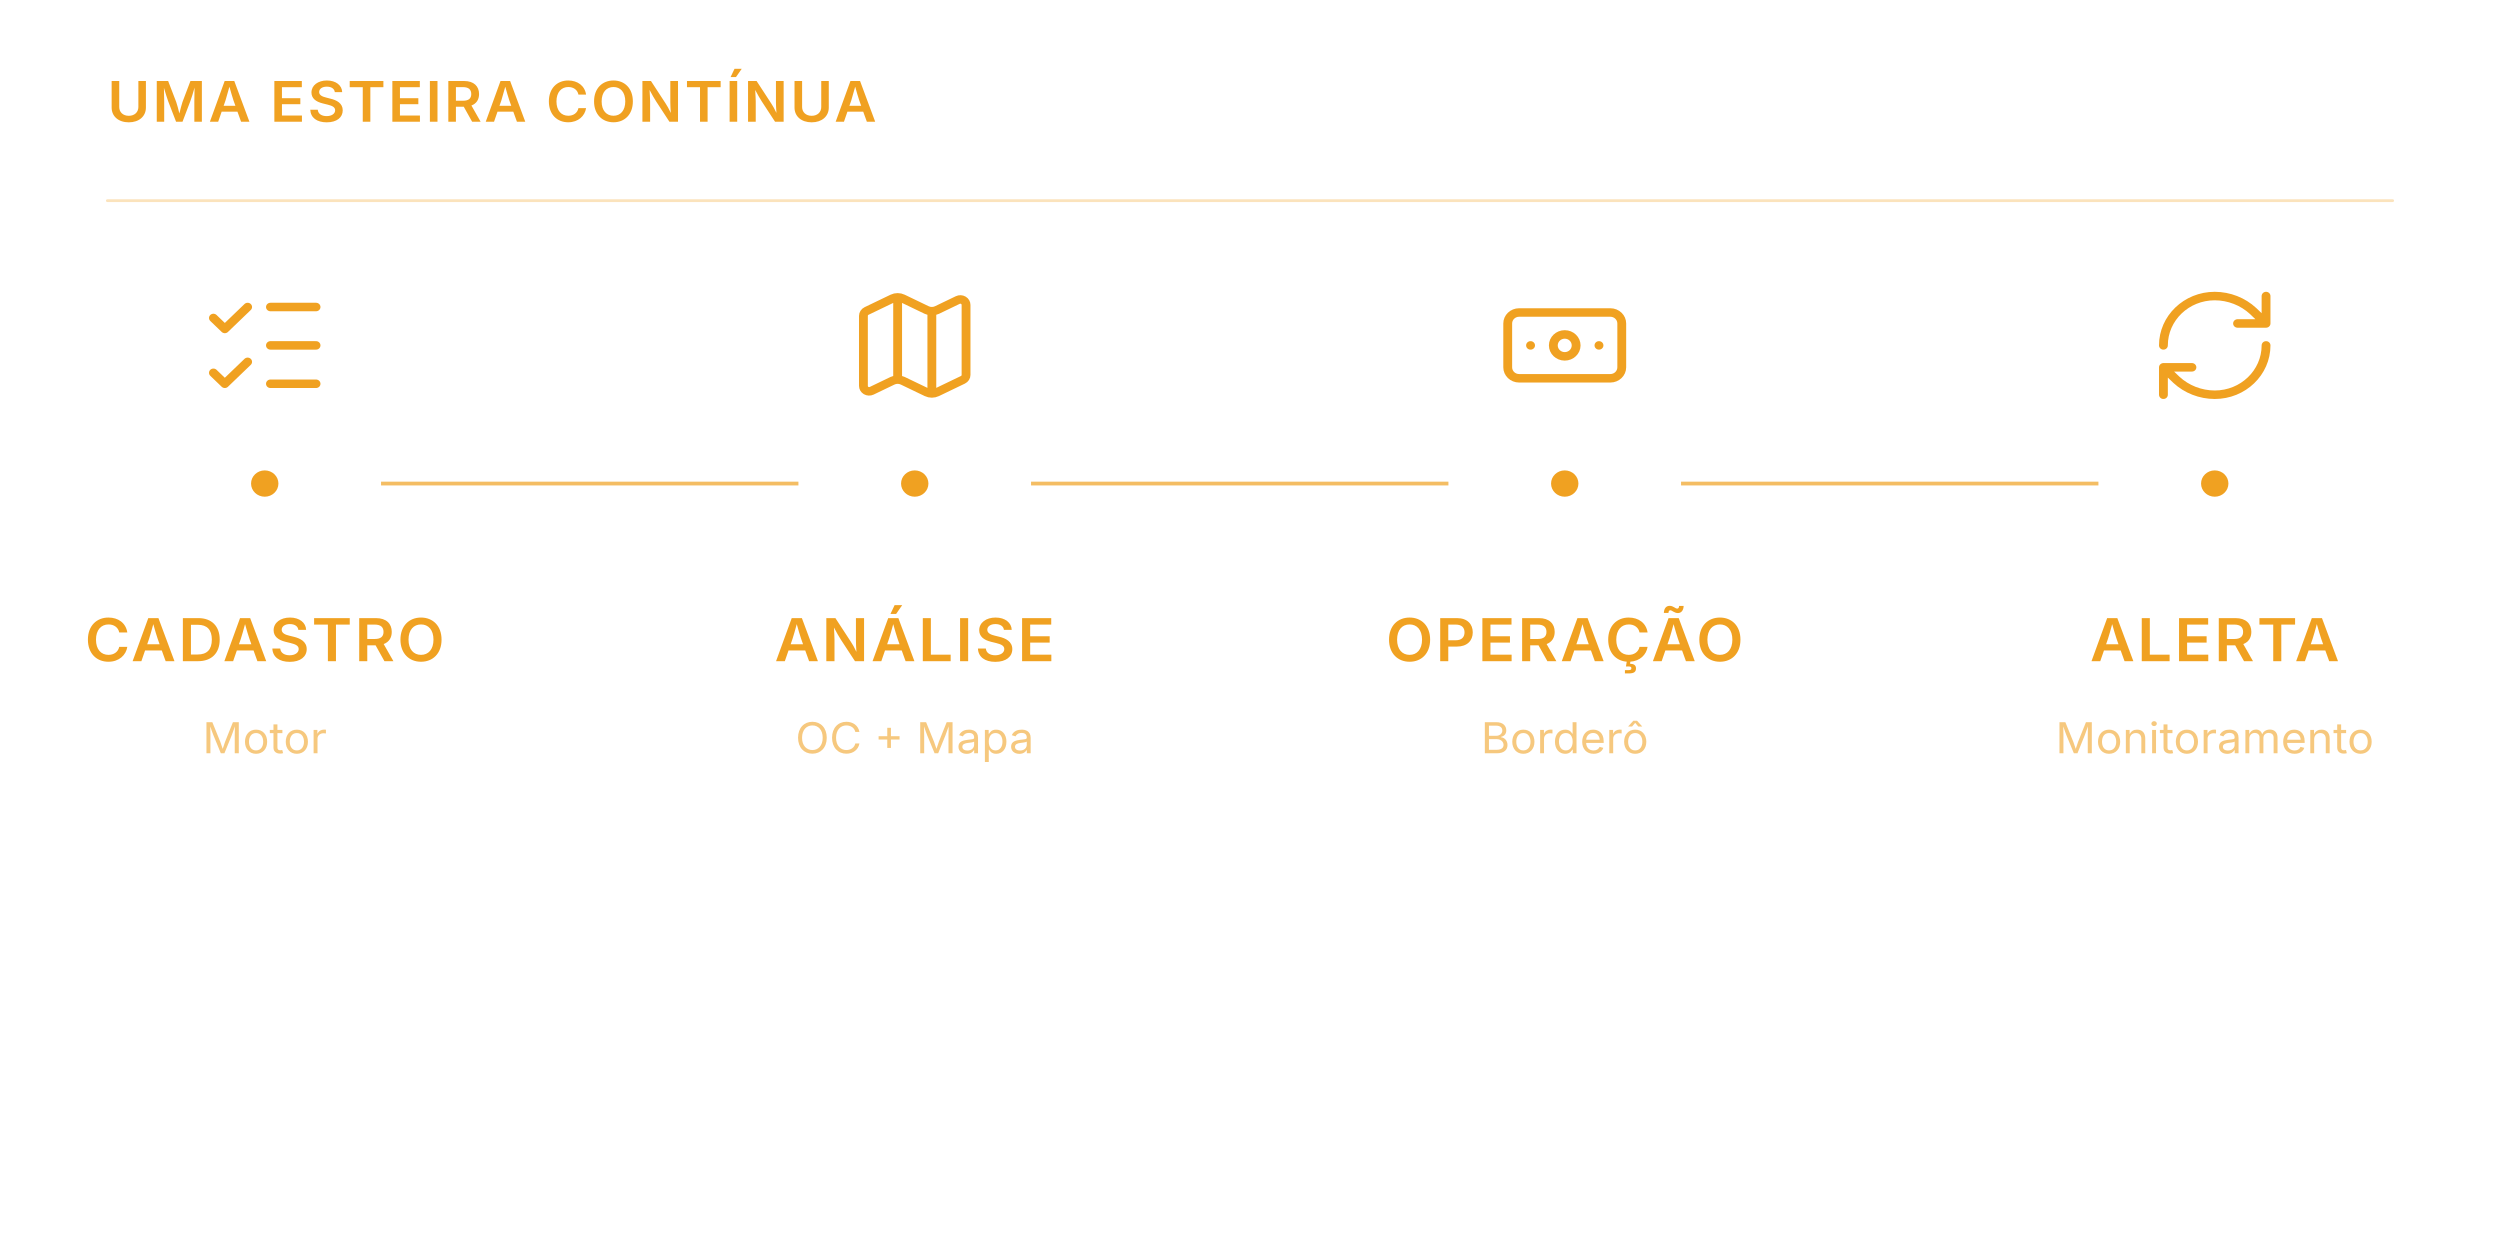
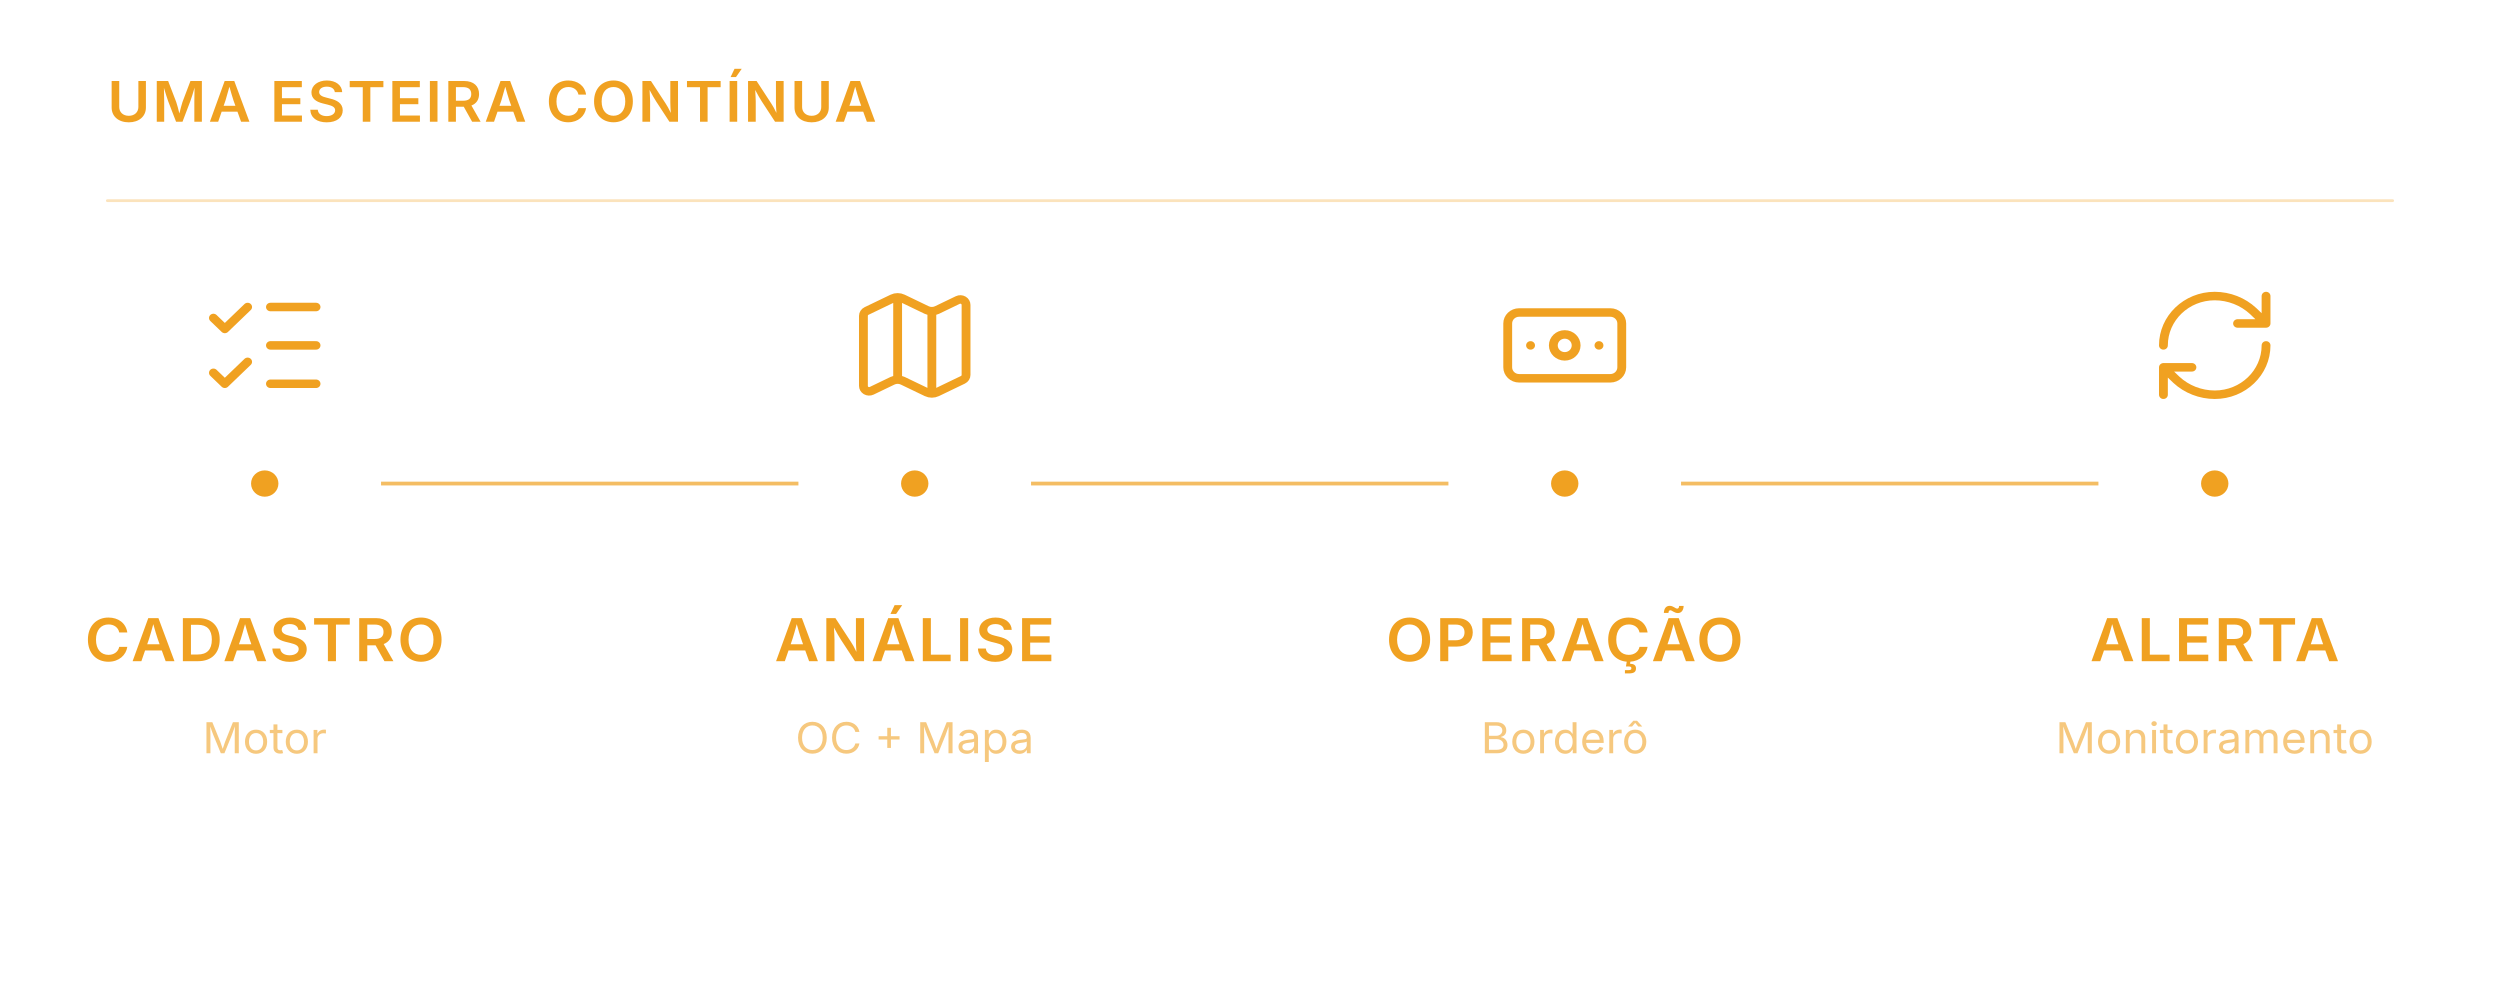
- <svg xmlns="http://www.w3.org/2000/svg" width="760" height="380" viewBox="0 0 760 380" role="img" aria-labelledby="title description">
+ <svg xmlns="http://www.w3.org/2000/svg" width="760" height="300" viewBox="0 0 760 300" role="img" aria-labelledby="title description">
  <style>
  :host{display:block;color:#f0a121}
  svg{display:block;width:100%;height:auto;aspect-ratio:2/1;background:transparent;overflow:hidden}
  .sk-line,.sk-icon,.sk-flow,.sk-hair,.sk-ghost{fill:none;stroke:#f0a121;stroke-linecap:round;stroke-linejoin:round;vector-effect:non-scaling-stroke}
  .sk-line,.sk-icon{stroke-width:1.55}
  .sk-hair{stroke-width:.85;stroke-opacity:.3}
  .sk-ghost{stroke-width:1;stroke-opacity:.28;stroke-dasharray:5 7}
  .sk-flow{stroke-width:1.1;stroke-opacity:.42;stroke-dasharray:7 8;animation:flow 2.2s linear infinite}
  .sk-arrow{fill:none;stroke:#f0a121;stroke-width:1.15;stroke-opacity:.7;marker-end:url(#sk-arrow);vector-effect:non-scaling-stroke}
  .sk-plane,.sk-row-bg,.sk-icon-box{fill:rgba(240,161,33,.024);stroke:#f0a121;stroke-width:1.15;stroke-opacity:.68;vector-effect:non-scaling-stroke}
  .sk-row-bg{fill:rgba(240,161,33,.018);stroke-opacity:.24}
  .sk-icon-box{stroke-opacity:.34}
  .sk-hot{fill:#f0a121;filter:url(#soft-glow)}
  .sk-label{fill:#f0a121;font:500 16px 'DM Mono',ui-monospace,monospace;letter-spacing:.08em}
  .sk-small-label{fill:#f0a121;fill-opacity:.58;font:500 10px 'DM Mono',ui-monospace,monospace;letter-spacing:.13em}
  .sk-section-label{fill:#f0a121;fill-opacity:.76;font:600 16px 'DM Mono',ui-monospace,monospace;letter-spacing:.04em}
  .sk-node-label{fill:#f0a121;fill-opacity:.74;font:500 11px 'DM Mono',ui-monospace,monospace;text-anchor:middle;letter-spacing:.04em}
  .sk-flow-label{fill:#f0a121;fill-opacity:.9;font:500 17px 'DM Mono',ui-monospace,monospace;text-anchor:middle;letter-spacing:.01em}
  .sk-flow-caption{fill:#f0a121;fill-opacity:.62;font:500 13px 'DM Mono',ui-monospace,monospace;text-anchor:middle;letter-spacing:.07em}
  .is-muted{opacity:.45}
  .sk-corner{fill:none;stroke:#f0a121;stroke-width:1;stroke-opacity:.35}
  .sk-node-ring,.sk-timeline-dot{fill:rgba(240,161,33,.018);stroke:#f0a121;stroke-width:1.4;vector-effect:non-scaling-stroke}
  .sk-timeline-dot{fill:#f0a121;stroke-width:0;filter:url(#soft-glow)}
  @keyframes flow{to{stroke-dashoffset:-30}}
  @media(prefers-reduced-motion:reduce){*{animation:none!important}}
- </style>
+ svg{aspect-ratio:760/300}</style>
  <g transform="translate(-15.2 -25) scale(1.04 1)">
    <style>.vision-journey text{font-family:Inter,ui-sans-serif,system-ui,-apple-system,BlinkMacSystemFont,"Segoe UI",sans-serif}.vision-journey .journey-heading{font-size:17px;font-weight:600;letter-spacing:.04em}.vision-journey .journey-title{font-size:18px;font-weight:600;letter-spacing:.04em;text-anchor:middle}.vision-journey .journey-product{font-size:13px;font-weight:400;letter-spacing:0;text-anchor:middle}</style>
    <g class="vision-journey">
      <text class="sk-label journey-heading" x="46" y="62">UMA ESTEIRA CONTÍNUA</text>
      <path class="sk-hair" d="M46 86H714" />
      <path class="sk-arrow" d="M126 172H248" />
      <path class="sk-arrow" d="M316 172H438" />
      <path class="sk-arrow" d="M506 172H628" />
      <g transform="translate(92 172)">
        <g class="sk-icon" transform="translate(-20 -62) scale(1.666667)">
          <path d="M13 5h8M13 12h8M13 19h8m-18-2 2 2 4-4M3 7l2 2 4-4" />
        </g>
        <circle class="sk-hot" cx="0" cy="0" r="4" />
        <text class="sk-label journey-title" x="0" y="54">CADASTRO</text>
        <text class="sk-small-label journey-product" x="0" y="82">Motor</text>
      </g>
      <g transform="translate(282 172)">
        <g class="sk-icon" transform="translate(-20 -62) scale(1.666667)">
          <path d="M14.106 5.553a2 2 0 0 0 1.788 0l3.659-1.83A1 1 0 0 1 21 4.619v12.764a1 1 0 0 1-.553.894l-4.553 2.277a2 2 0 0 1-1.788 0l-4.212-2.106a2 2 0 0 0-1.788 0l-3.659 1.83A1 1 0 0 1 3 19.381V6.618a1 1 0 0 1 .553-.894l4.553-2.277a2 2 0 0 1 1.788 0zM15 5.764v15M9 3.236v15" />
        </g>
        <circle class="sk-hot" cx="0" cy="0" r="4" />
        <text class="sk-label journey-title" x="0" y="54">ANÁLISE</text>
        <text class="sk-small-label journey-product" x="0" y="82">OC + Mapa</text>
      </g>
      <g transform="translate(472 172)">
        <g class="sk-icon" transform="translate(-20 -62) scale(1.666667)">
          <rect width="20" height="12" x="2" y="6" rx="2" />
          <circle cx="12" cy="12" r="2" />
          <path d="M6 12h.01M18 12h.01" />
        </g>
        <circle class="sk-hot" cx="0" cy="0" r="4" />
        <text class="sk-label journey-title" x="0" y="54">OPERAÇÃO</text>
        <text class="sk-small-label journey-product" x="0" y="82">Borderô</text>
      </g>
      <g transform="translate(662 172)">
        <g class="sk-icon" transform="translate(-20 -62) scale(1.666667)">
          <path d="M3 12a9 9 0 0 1 9-9 9.75 9.75 0 0 1 6.74 2.74L21 8M21 3v5h-5M21 12a9 9 0 0 1-9 9 9.75 9.75 0 0 1-6.74-2.74L3 16M8 16H3v5" />
        </g>
        <circle class="sk-hot" cx="0" cy="0" r="4" />
        <text class="sk-label journey-title" x="0" y="54">ALERTA</text>
        <text class="sk-small-label journey-product" x="0" y="82">Monitoramento</text>
      </g>
      <circle class="sk-hot" r="3">
        <animateMotion dur="6s" begin="0s" repeatCount="indefinite" path="M126 172H628" />
      </circle>
    </g>
  </g>
</svg>
